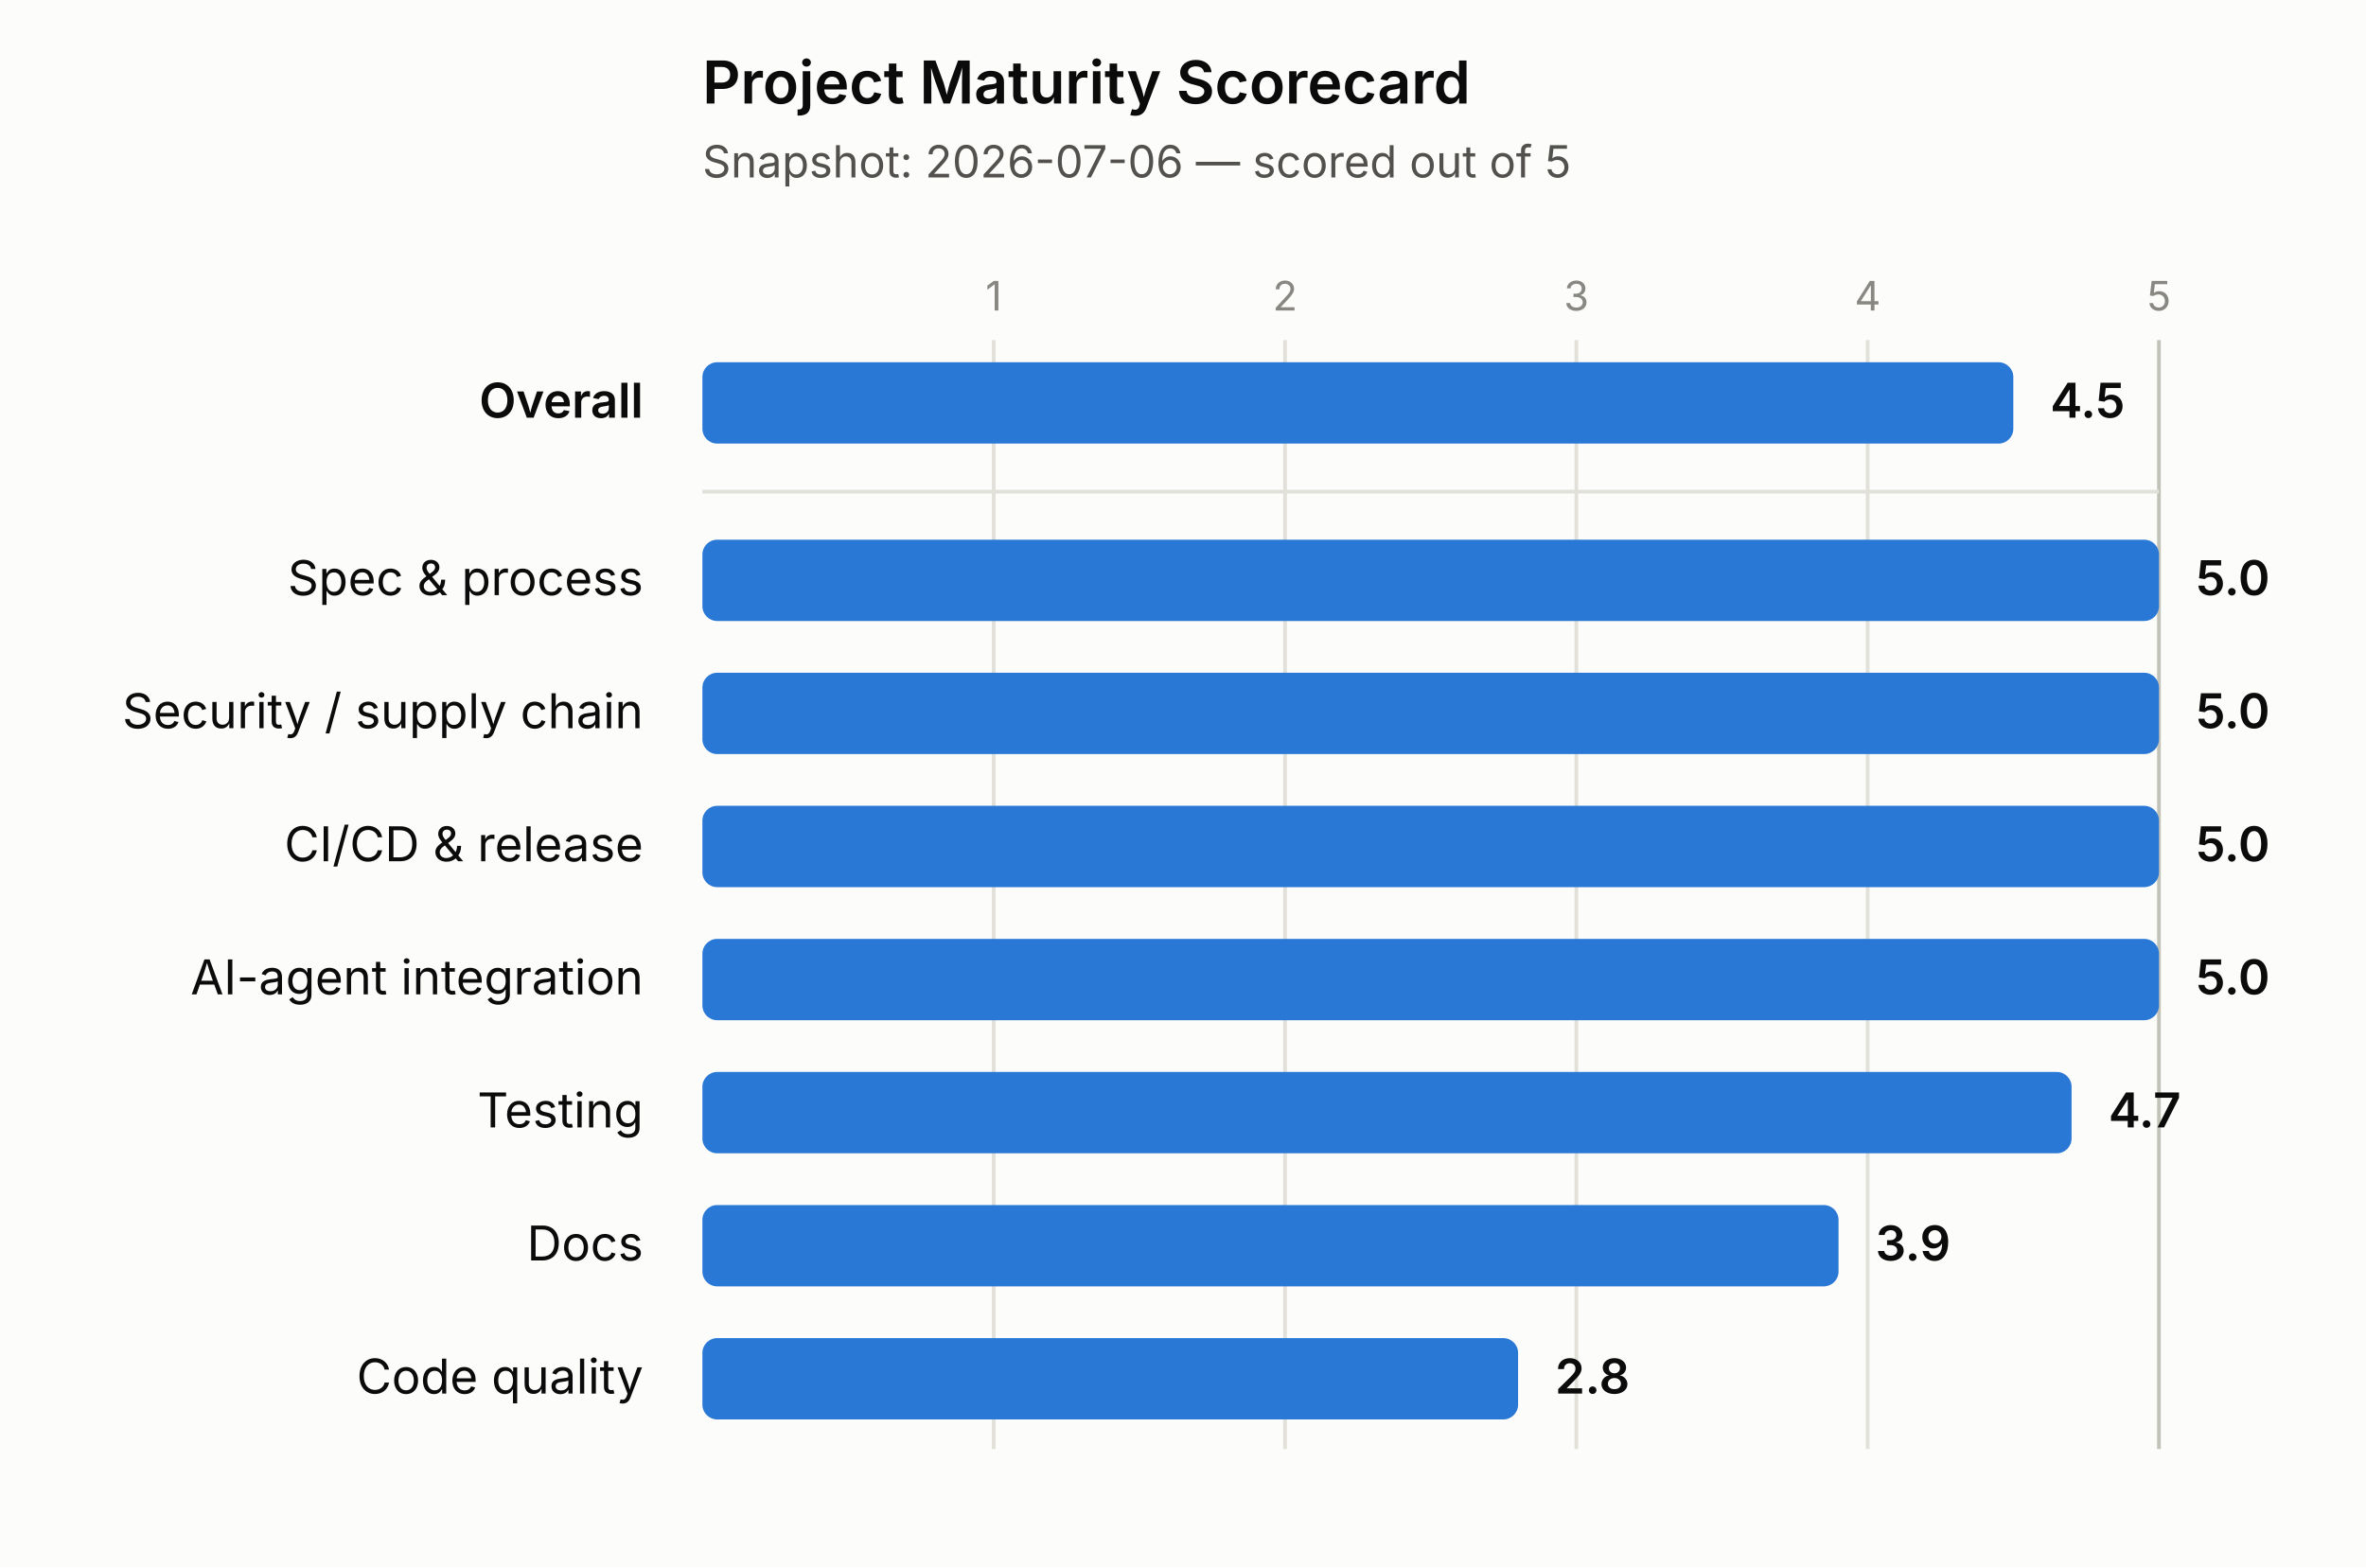
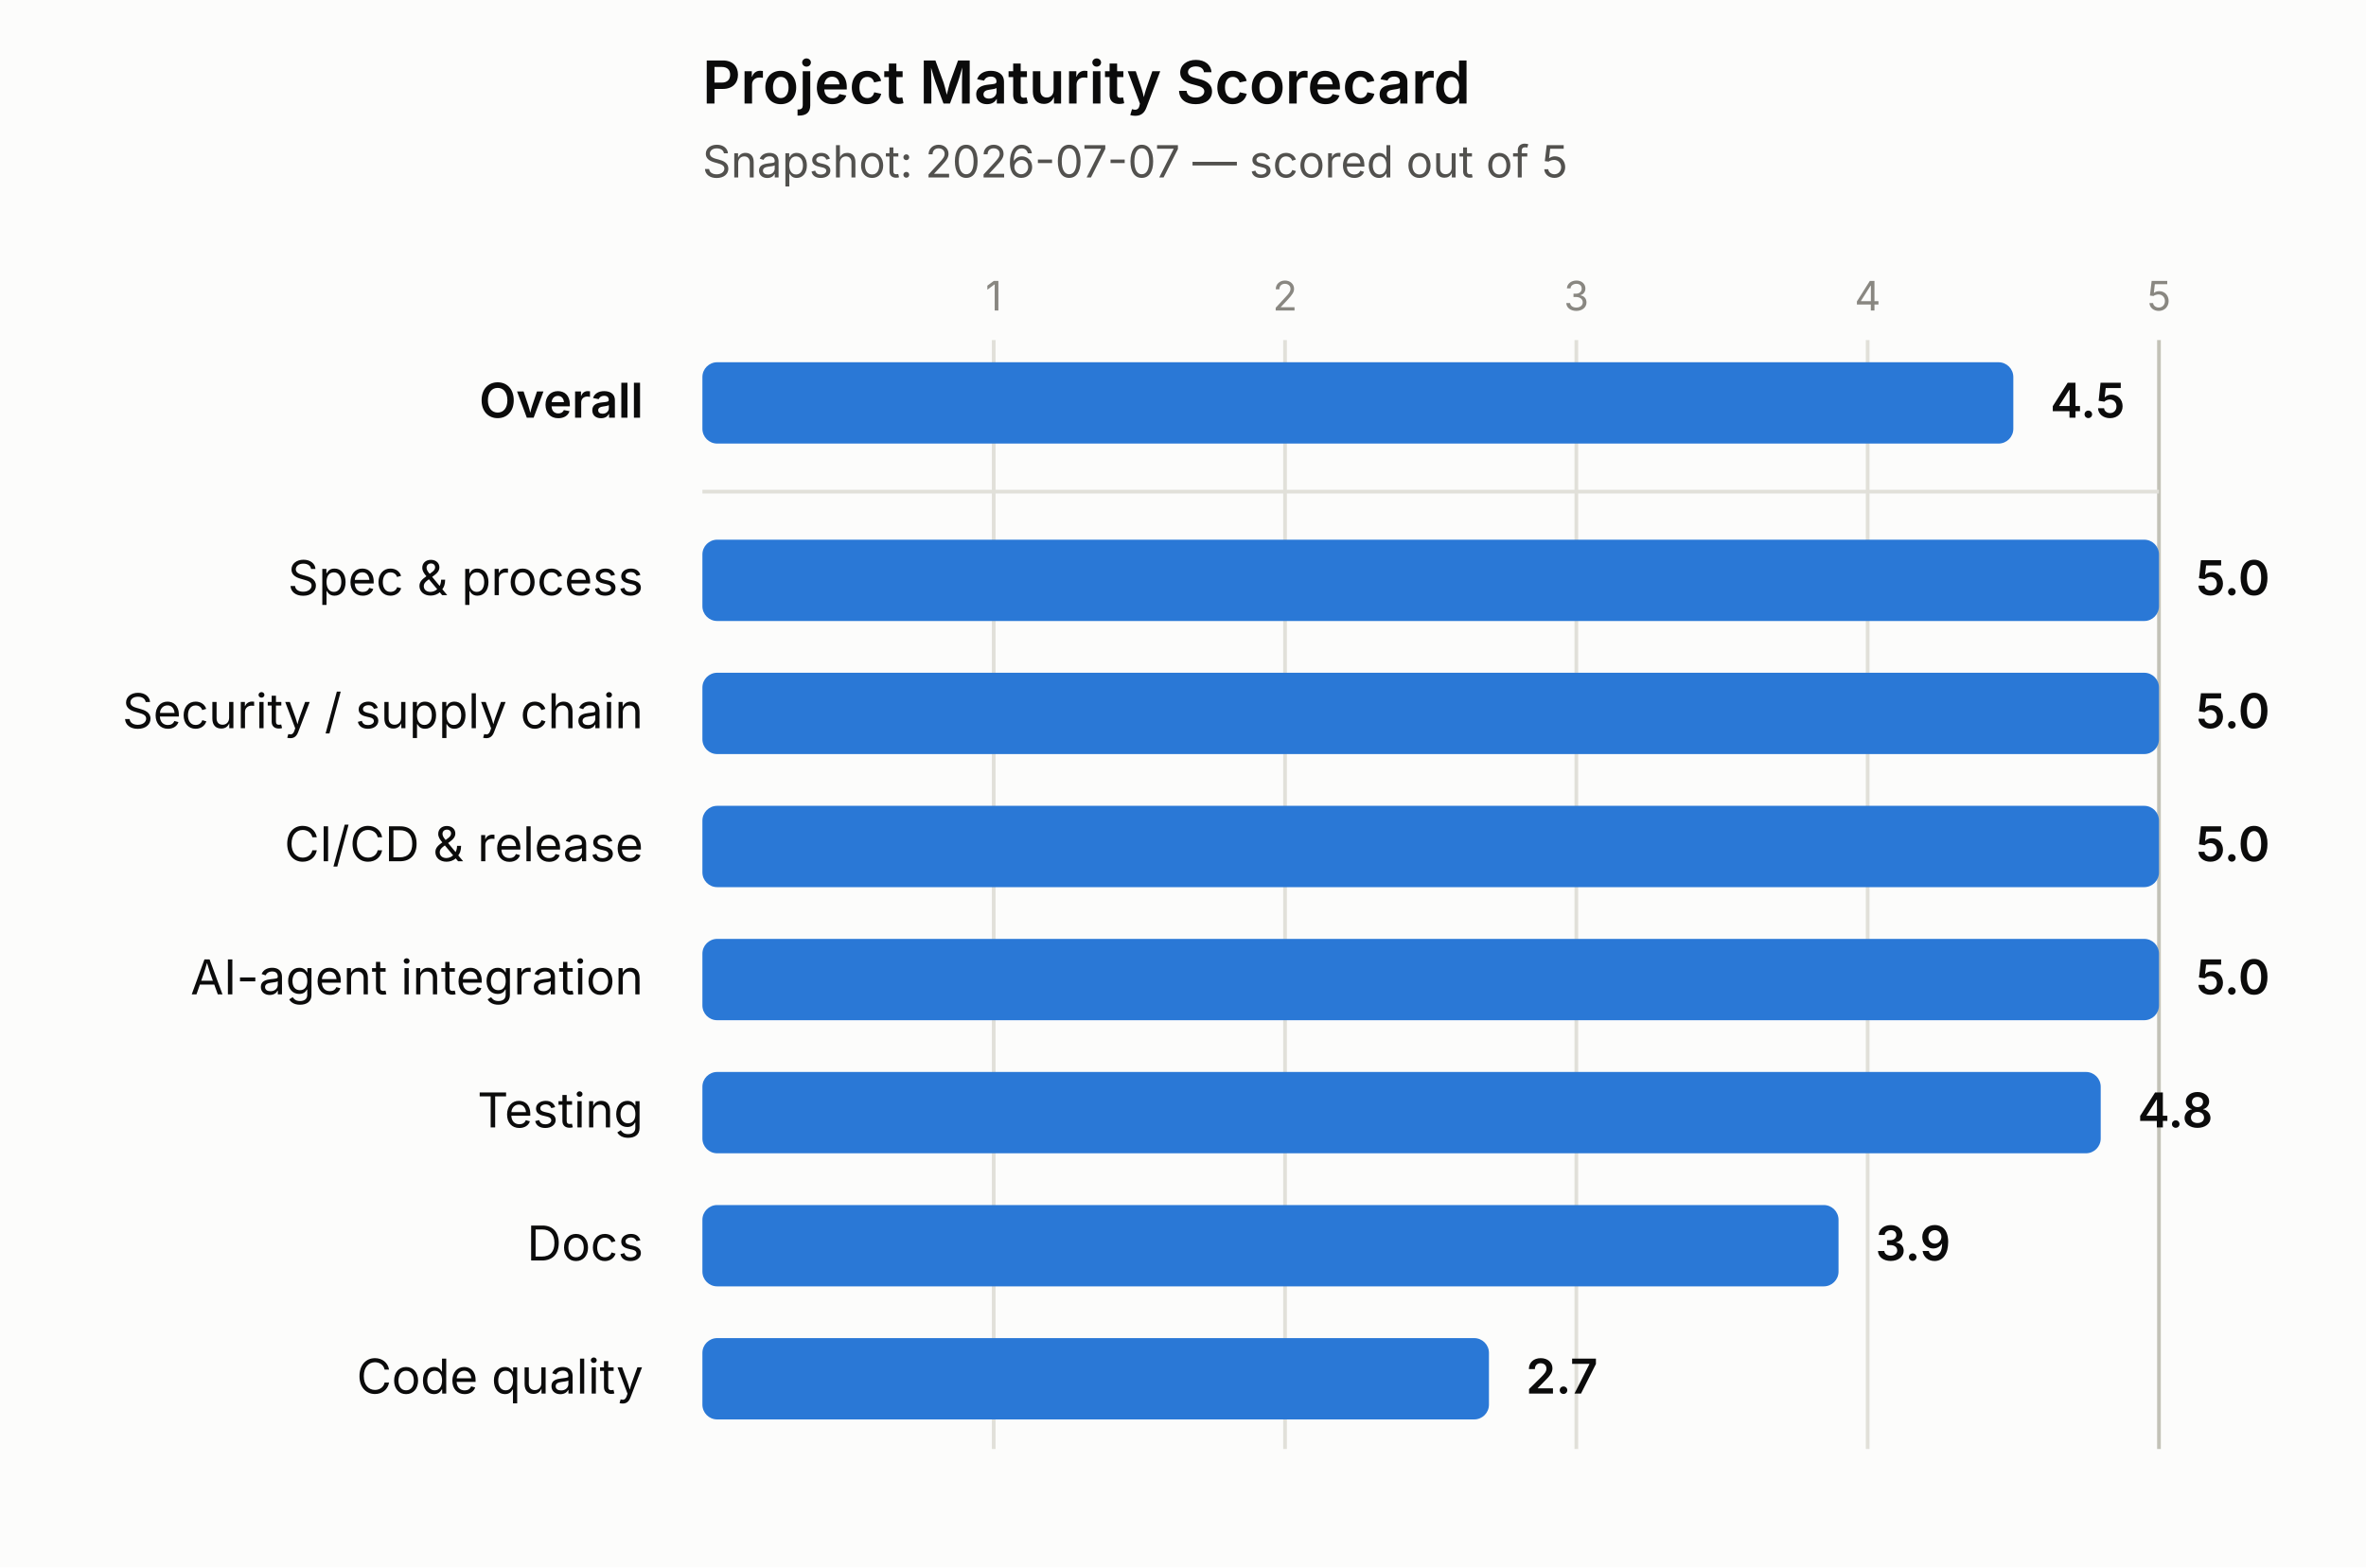
<svg xmlns="http://www.w3.org/2000/svg" width="640" height="424" viewBox="0 0 640 424">
  <rect x="0" y="0" width="640" height="424" fill="#fcfcfb" />
  <text x="190" y="28" font-size="16" font-weight="600" fill="#0b0b0b" font-family="system-ui, -apple-system, 'Segoe UI', sans-serif">Project Maturity Scorecard</text>
-   <text x="190" y="48" font-size="12" fill="#52514e" font-family="system-ui, -apple-system, 'Segoe UI', sans-serif">Snapshot: 2026-07-06 — scored out of 5</text>
+   <text x="190" y="48" font-size="12" fill="#52514e" font-family="system-ui, -apple-system, 'Segoe UI', sans-serif">Snapshot: 2026-07-07 — scored out of 5</text>
  <line x1="268.8" y1="92" x2="268.8" y2="392" stroke="#e1e0d9" stroke-width="1" />
  <text x="268.8" y="84" font-size="11" fill="#898781" text-anchor="middle" font-family="system-ui, -apple-system, 'Segoe UI', sans-serif">1</text>
  <line x1="347.6" y1="92" x2="347.6" y2="392" stroke="#e1e0d9" stroke-width="1" />
  <text x="347.6" y="84" font-size="11" fill="#898781" text-anchor="middle" font-family="system-ui, -apple-system, 'Segoe UI', sans-serif">2</text>
  <line x1="426.4" y1="92" x2="426.4" y2="392" stroke="#e1e0d9" stroke-width="1" />
  <text x="426.4" y="84" font-size="11" fill="#898781" text-anchor="middle" font-family="system-ui, -apple-system, 'Segoe UI', sans-serif">3</text>
  <line x1="505.2" y1="92" x2="505.2" y2="392" stroke="#e1e0d9" stroke-width="1" />
  <text x="505.2" y="84" font-size="11" fill="#898781" text-anchor="middle" font-family="system-ui, -apple-system, 'Segoe UI', sans-serif">4</text>
  <line x1="584" y1="92" x2="584" y2="392" stroke="#c3c2b7" stroke-width="1" />
  <text x="584" y="84" font-size="11" fill="#898781" text-anchor="middle" font-family="system-ui, -apple-system, 'Segoe UI', sans-serif">5</text>
  <line x1="190" y1="133" x2="584" y2="133" stroke="#e1e0d9" stroke-width="1" />
  <text x="174" y="113" font-size="13" font-weight="600" fill="#0b0b0b" text-anchor="end" font-family="system-ui, -apple-system, 'Segoe UI', sans-serif">Overall</text>
  <rect x="190" y="98" width="354.6" height="22" rx="4" ry="4" fill="#2a78d6" />
  <text x="554.6" y="113" font-size="13" font-weight="600" fill="#0b0b0b" font-family="system-ui, -apple-system, 'Segoe UI', sans-serif">4.5</text>
  <text x="174" y="161" font-size="13" font-weight="400" fill="#0b0b0b" text-anchor="end" font-family="system-ui, -apple-system, 'Segoe UI', sans-serif">Spec &amp; process</text>
  <rect x="190" y="146" width="394" height="22" rx="4" ry="4" fill="#2a78d6" />
  <text x="594" y="161" font-size="13" font-weight="600" fill="#0b0b0b" font-family="system-ui, -apple-system, 'Segoe UI', sans-serif">5.0</text>
  <text x="174" y="197" font-size="13" font-weight="400" fill="#0b0b0b" text-anchor="end" font-family="system-ui, -apple-system, 'Segoe UI', sans-serif">Security / supply chain</text>
  <rect x="190" y="182" width="394" height="22" rx="4" ry="4" fill="#2a78d6" />
  <text x="594" y="197" font-size="13" font-weight="600" fill="#0b0b0b" font-family="system-ui, -apple-system, 'Segoe UI', sans-serif">5.0</text>
  <text x="174" y="233" font-size="13" font-weight="400" fill="#0b0b0b" text-anchor="end" font-family="system-ui, -apple-system, 'Segoe UI', sans-serif">CI/CD &amp; release</text>
  <rect x="190" y="218" width="394" height="22" rx="4" ry="4" fill="#2a78d6" />
  <text x="594" y="233" font-size="13" font-weight="600" fill="#0b0b0b" font-family="system-ui, -apple-system, 'Segoe UI', sans-serif">5.0</text>
  <text x="174" y="269" font-size="13" font-weight="400" fill="#0b0b0b" text-anchor="end" font-family="system-ui, -apple-system, 'Segoe UI', sans-serif">AI-agent integration</text>
  <rect x="190" y="254" width="394" height="22" rx="4" ry="4" fill="#2a78d6" />
  <text x="594" y="269" font-size="13" font-weight="600" fill="#0b0b0b" font-family="system-ui, -apple-system, 'Segoe UI', sans-serif">5.0</text>
  <text x="174" y="305" font-size="13" font-weight="400" fill="#0b0b0b" text-anchor="end" font-family="system-ui, -apple-system, 'Segoe UI', sans-serif">Testing</text>
-   <rect x="190" y="290" width="370.36" height="22" rx="4" ry="4" fill="#2a78d6" />
-   <text x="570.36" y="305" font-size="13" font-weight="600" fill="#0b0b0b" font-family="system-ui, -apple-system, 'Segoe UI', sans-serif">4.7</text>
+   <rect x="190" y="290" width="378.24" height="22" rx="4" ry="4" fill="#2a78d6" />
+   <text x="578.24" y="305" font-size="13" font-weight="600" fill="#0b0b0b" font-family="system-ui, -apple-system, 'Segoe UI', sans-serif">4.8</text>
  <text x="174" y="341" font-size="13" font-weight="400" fill="#0b0b0b" text-anchor="end" font-family="system-ui, -apple-system, 'Segoe UI', sans-serif">Docs</text>
  <rect x="190" y="326" width="307.32" height="22" rx="4" ry="4" fill="#2a78d6" />
  <text x="507.32" y="341" font-size="13" font-weight="600" fill="#0b0b0b" font-family="system-ui, -apple-system, 'Segoe UI', sans-serif">3.9</text>
  <text x="174" y="377" font-size="13" font-weight="400" fill="#0b0b0b" text-anchor="end" font-family="system-ui, -apple-system, 'Segoe UI', sans-serif">Code quality</text>
-   <rect x="190" y="362" width="220.64" height="22" rx="4" ry="4" fill="#2a78d6" />
-   <text x="420.64" y="377" font-size="13" font-weight="600" fill="#0b0b0b" font-family="system-ui, -apple-system, 'Segoe UI', sans-serif">2.8</text>
+   <rect x="190" y="362" width="212.76" height="22" rx="4" ry="4" fill="#2a78d6" />
+   <text x="412.76" y="377" font-size="13" font-weight="600" fill="#0b0b0b" font-family="system-ui, -apple-system, 'Segoe UI', sans-serif">2.7</text>
</svg>
